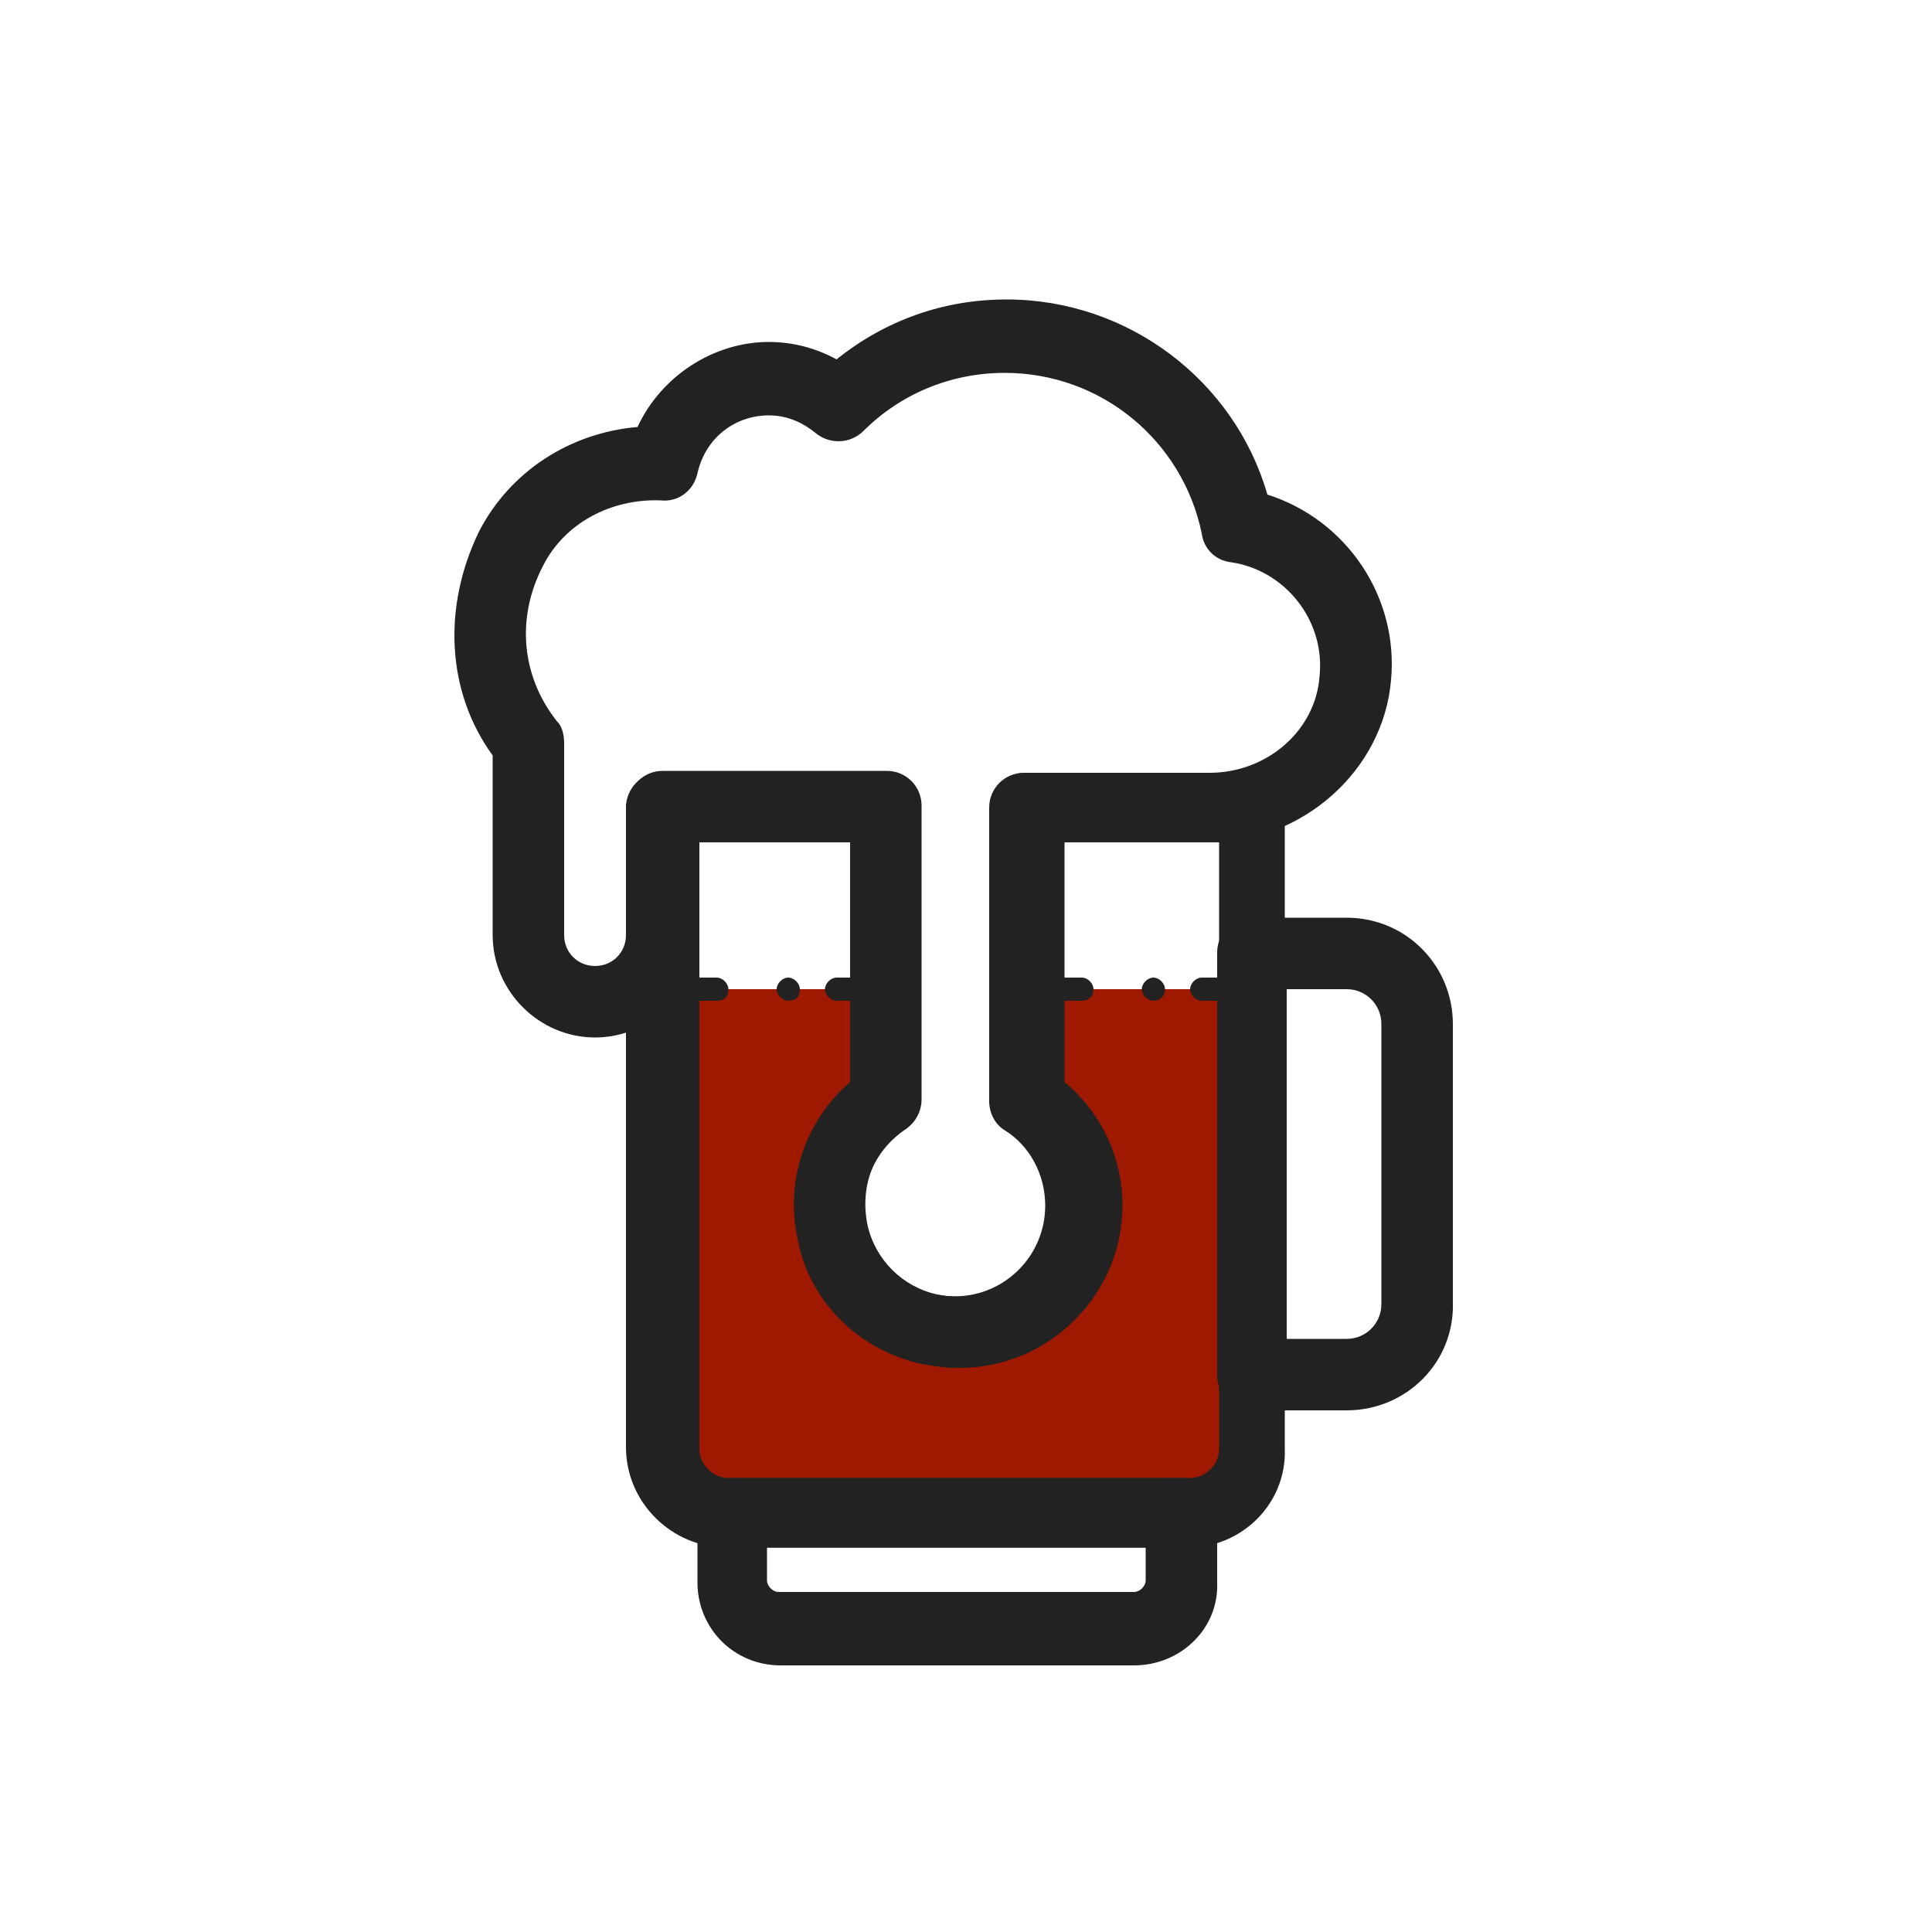
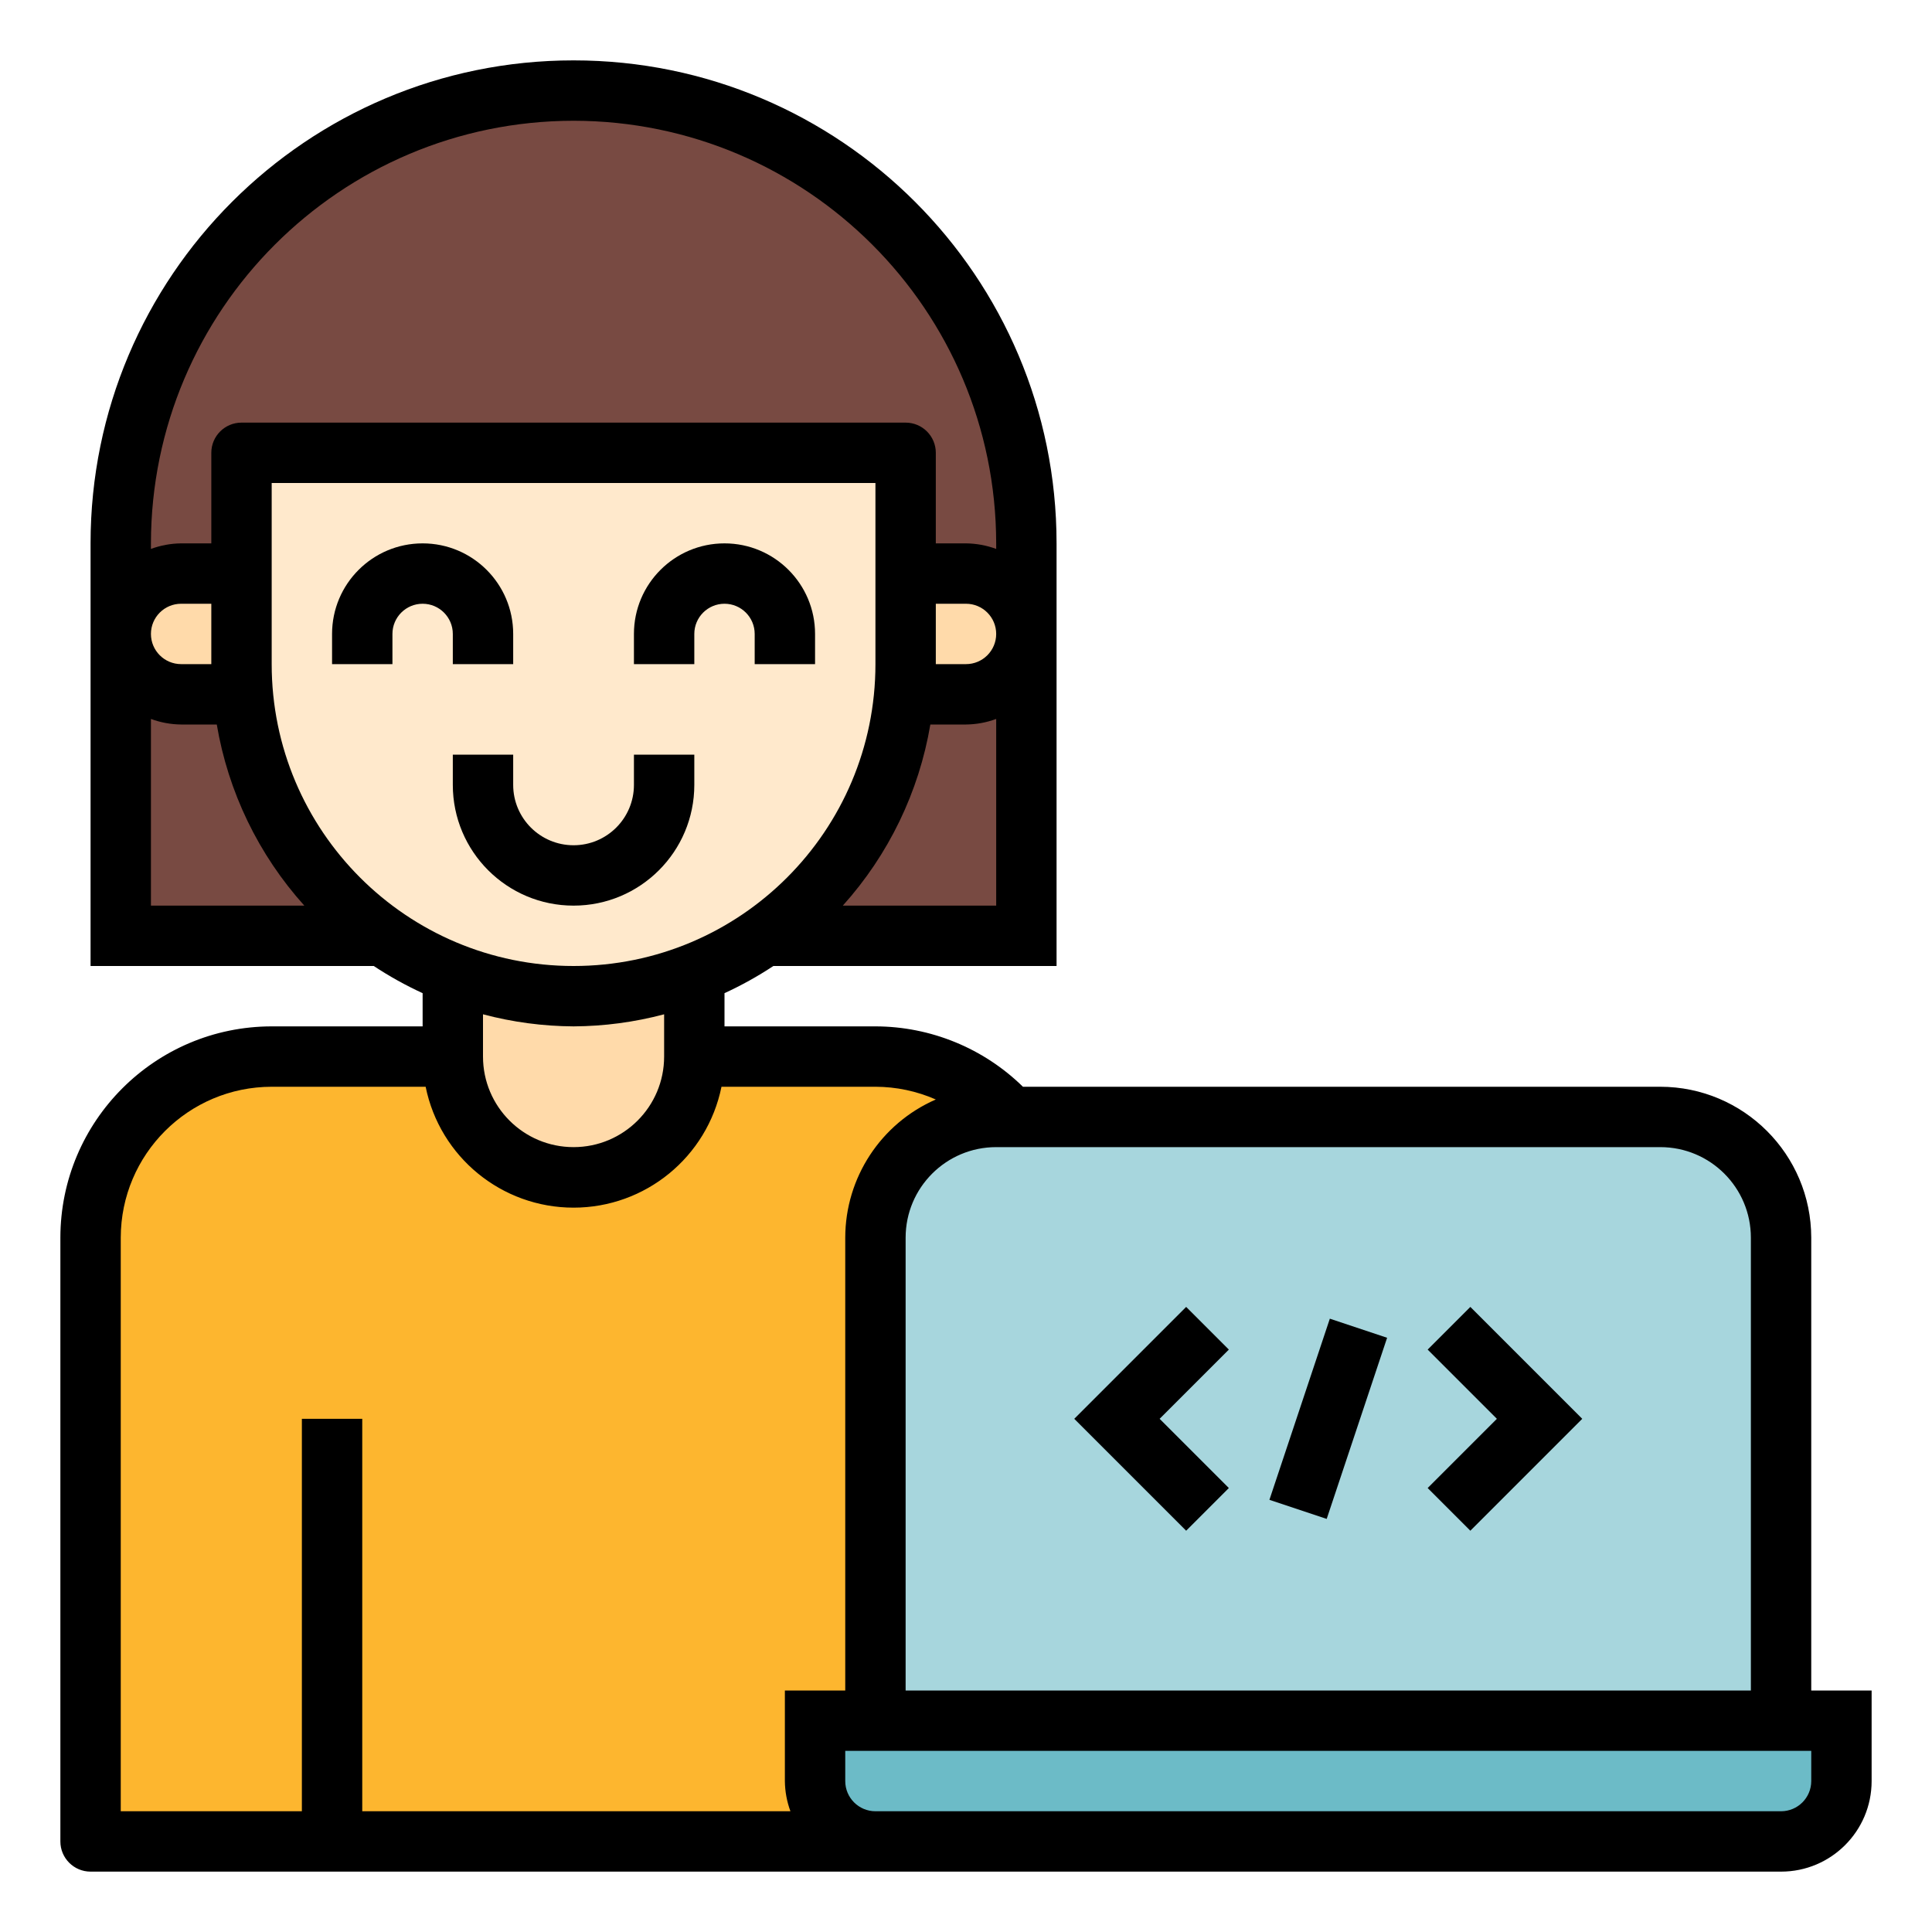
- <svg xmlns="http://www.w3.org/2000/svg" version="1.1" id="Layer_1" x="0px" y="0px" viewBox="0 0 100 100" enable-background="new 0 0 100 100" xml:space="preserve">
-   <g>
-     <path fill="#9E1900" d="M53,56.9c1.8,1.2,3,3.2,3,5.5c0,4.1-3.7,7.3-8,6.4c-2.5-0.5-4.5-2.5-5-5c-0.6-2.9,0.7-5.5,2.8-6.9v-5.7   H34.3v23.2c0,2.1,1.7,3.9,3.9,3.9h22.7c2.1,0,3.9-1.7,3.9-3.9V51.2H53V56.9z" />
-     <path fill="#222" d="M58.7,86.2H40.4c-2.4,0-4.3-1.9-4.3-4.3v-3.6c0-1,0.8-1.8,1.8-1.8h23.3c1,0,1.8,0.8,1.8,1.8v3.6   C63.1,84.3,61.1,86.2,58.7,86.2z M39.7,80.1v1.7c0,0.3,0.3,0.6,0.6,0.6h18.4c0.3,0,0.6-0.3,0.6-0.6v-1.7H39.7z" />
-     <path fill="#222" d="M69.7,73h-4.9c-1,0-1.8-0.8-1.8-1.8V49.3c0-1,0.8-1.8,1.8-1.8h4.9c3.1,0,5.5,2.5,5.5,5.5v14.4   C75.3,70.5,72.8,73,69.7,73z M66.6,69.3h3.1c1,0,1.8-0.8,1.8-1.8V53c0-1-0.8-1.8-1.8-1.8h-3.1V69.3z" />
-     <path fill="#222" d="M61.5,80.1H37.6c-2.8,0-5.2-2.3-5.2-5.2V41.8c0-1,0.8-1.8,1.8-1.8h11.6c1,0,1.8,0.8,1.8,1.8v15.2   c0,0.6-0.3,1.2-0.8,1.5c-1.3,0.9-2.1,2.4-2.1,3.9c0,2.6,2.1,4.7,4.7,4.7s4.7-2.1,4.7-4.7c0-1.6-0.8-3.1-2.1-3.9   c-0.5-0.3-0.8-0.9-0.8-1.5V41.8c0-1,0.8-1.8,1.8-1.8h11.7c1,0,1.8,0.8,1.8,1.8V75C66.6,77.8,64.3,80.1,61.5,80.1z M36.2,43.6V75   c0,0.8,0.7,1.5,1.5,1.5h23.9c0.8,0,1.5-0.7,1.5-1.5V43.6h-8V56c1.9,1.6,3,3.9,3,6.4c0,4.6-3.8,8.4-8.4,8.4s-8.4-3.8-8.4-8.4   c0-2.5,1.1-4.8,3-6.4V43.6H36.2z" />
-     <path fill="#222" d="M49.5,70.8c-0.6,0-1.2-0.1-1.8-0.2c-3.2-0.7-5.8-3.2-6.4-6.4C40.6,61.1,41.7,58,44,56V43.6h-7.9v4.8   c0,2.9-2.4,5.3-5.3,5.3c-2.9,0-5.3-2.4-5.3-5.3v-9.3c-2.4-3.3-2.6-7.7-0.7-11.6c1.6-3.1,4.7-5.1,8.2-5.4c1.2-2.6,3.9-4.4,6.8-4.4   c1.2,0,2.4,0.3,3.5,0.9c2.5-2,5.5-3.1,8.8-3.1c6.3,0,11.8,4.2,13.5,10.1c4.1,1.3,6.8,5.3,6.4,9.6c-0.4,4.7-4.6,8.4-9.4,8.4h-7.7V56   c1.9,1.6,3,3.9,3,6.4c0,2.5-1.1,4.9-3.1,6.5C53.3,70.2,51.4,70.8,49.5,70.8z M34.3,39.9h11.6c1,0,1.8,0.8,1.8,1.8v15.2   c0,0.6-0.3,1.2-0.8,1.5c-1.7,1.1-2.4,3-2,5c0.4,1.8,1.8,3.2,3.6,3.6c1.5,0.3,2.9,0,4-0.9c1.1-0.9,1.7-2.2,1.7-3.7   c0-1.6-0.8-3.1-2.1-3.9c-0.5-0.3-0.8-0.9-0.8-1.5V41.8c0-1,0.8-1.8,1.8-1.8h9.5c3,0,5.5-2.2,5.7-5c0.3-2.9-1.8-5.5-4.6-5.9   c-0.8-0.1-1.4-0.7-1.5-1.5c-1-4.8-5.2-8.3-10.2-8.3c-2.8,0-5.4,1.1-7.3,3c-0.7,0.7-1.8,0.7-2.5,0.1c-0.5-0.4-1.3-0.9-2.4-0.9   c-1.8,0-3.3,1.2-3.7,3c-0.2,0.9-1,1.5-1.9,1.4c-2.6-0.1-5,1.2-6.1,3.4C26.7,32,27,35,28.8,37.3c0.3,0.3,0.4,0.7,0.4,1.2v9.9   c0,0.9,0.7,1.6,1.6,1.6c0.9,0,1.6-0.7,1.6-1.6v-6.6C32.5,40.7,33.3,39.9,34.3,39.9z" />
-     <path fill="#222" d="M44.5,51.8h-1.2c-0.3,0-0.6-0.3-0.6-0.6c0-0.3,0.3-0.6,0.6-0.6h1.2c0.3,0,0.6,0.3,0.6,0.6   C45.1,51.6,44.8,51.8,44.5,51.8z M40.8,51.8c-0.3,0-0.6-0.3-0.6-0.6c0-0.3,0.3-0.6,0.6-0.6c0.3,0,0.6,0.3,0.6,0.6   C41.4,51.6,41.2,51.8,40.8,51.8z M37.1,51.8h-1.2c-0.3,0-0.6-0.3-0.6-0.6c0-0.3,0.3-0.6,0.6-0.6h1.2c0.3,0,0.6,0.3,0.6,0.6   C37.7,51.6,37.5,51.8,37.1,51.8z" />
-     <path fill="#222" d="M63.4,51.8h-1.2c-0.3,0-0.6-0.3-0.6-0.6c0-0.3,0.3-0.6,0.6-0.6h1.2c0.3,0,0.6,0.3,0.6,0.6   C64,51.6,63.7,51.8,63.4,51.8z M59.7,51.8c-0.3,0-0.6-0.3-0.6-0.6c0-0.3,0.3-0.6,0.6-0.6c0.3,0,0.6,0.3,0.6,0.6   C60.3,51.6,60,51.8,59.7,51.8z M56,51.8h-1.2c-0.3,0-0.6-0.3-0.6-0.6c0-0.3,0.3-0.6,0.6-0.6H56c0.3,0,0.6,0.3,0.6,0.6   C56.6,51.6,56.3,51.8,56,51.8z" />
+ <svg xmlns="http://www.w3.org/2000/svg" viewBox="0 0 64 64" width="512" height="512">
+   <g id="Filled_Outline" data-name="Filled Outline">
+     <path d="M35,41V61H3V41a6,6,0,0,1,6-6H29A6,6,0,0,1,35,41Z" style="fill:#fdb62f" />
+     <path d="M15,31h8v4a4,4,0,0,1-4,4h0a4,4,0,0,1-4-4Z" style="fill:#ffdaaa" />
+     <path d="M19,3h0A15,15,0,0,0,4,18V31H34V18A15,15,0,0,0,19,3Z" style="fill:#784a42" />
+     <path d="M9,19H6a2,2,0,0,0-2,2H4a2,2,0,0,0,2,2H9Z" style="fill:#ffdaaa" />
+     <path d="M29,19h3a2,2,0,0,1,2,2h0a2,2,0,0,1-2,2H29Z" style="fill:#ffdaaa" />
+     <path d="M30,22V15H8v7A11,11,0,0,0,19,33h0A11,11,0,0,0,30,22Z" style="fill:#ffe9cc" />
+     <path d="M33,37H55a4,4,0,0,1,4,4V57a0,0,0,0,1,0,0H29a0,0,0,0,1,0,0V41A4,4,0,0,1,33,37Z" style="fill:#a7d6dd" />
+     <path d="M27,57H61v2a2,2,0,0,1-2,2H29a2,2,0,0,1-2-2Z" style="fill:#6cbbc7" />
+     <path d="M13,21a1,1,0,0,1,2,0v1h2V21a3,3,0,0,0-6,0v1h2Z" />
+     <path d="M23,21a1,1,0,0,1,2,0v1h2V21a3,3,0,0,0-6,0v1h2Z" />
+     <path d="M17,25H15v1a4,4,0,0,0,8,0V25H21v1a2,2,0,0,1-4,0Z" />
+     <path d="M60,41a5.006,5.006,0,0,0-5-5H33.886A7,7,0,0,0,29,34H24V32.9a12.065,12.065,0,0,0,1.619-.9H35V18A16,16,0,0,0,3,18V32h9.381A12.065,12.065,0,0,0,14,32.9V34H9a7.008,7.008,0,0,0-7,7V61a1,1,0,0,0,1,1H59a3,3,0,0,0,3-3V56H60Zm-2,0V56H30V41a3,3,0,0,1,3-3H55A3,3,0,0,1,58,41ZM9,16H29v6A10,10,0,0,1,9,22Zm22,4h1a1,1,0,0,1,0,2H31ZM27.919,30a11.942,11.942,0,0,0,2.9-6H32a2.966,2.966,0,0,0,1-.184V30ZM19,4A14.015,14.015,0,0,1,33,18v.184A2.966,2.966,0,0,0,32,18H31V15a1,1,0,0,0-1-1H8a1,1,0,0,0-1,1v3H6a2.966,2.966,0,0,0-1,.184V18A14.015,14.015,0,0,1,19,4ZM7,22H6a1,1,0,0,1,0-2H7ZM5,23.816A2.966,2.966,0,0,0,6,24H7.181a11.942,11.942,0,0,0,2.9,6H5ZM19,34a11.932,11.932,0,0,0,3-.4V35a3,3,0,0,1-6,0V33.6A11.932,11.932,0,0,0,19,34ZM4,41a5.006,5.006,0,0,1,5-5h5.1a5,5,0,0,0,9.8,0H29a5,5,0,0,1,2,.422A5,5,0,0,0,28,41V56H26v3a2.966,2.966,0,0,0,.184,1H12V47H10V60H4ZM60,59a1,1,0,0,1-1,1H29a1,1,0,0,1-1-1V58H60Z" />
+     <polygon points="40.707 49.293 38.414 47 40.707 44.707 39.293 43.293 35.586 47 39.293 50.707 40.707 49.293" />
+     <polygon points="48.707 50.707 52.414 47 48.707 43.293 47.293 44.707 49.586 47 47.293 49.293 48.707 50.707" />
+     <rect x="40.838" y="46" width="6.325" height="2" transform="translate(-14.506 73.87) rotate(-71.556)" />
  </g>
</svg>
